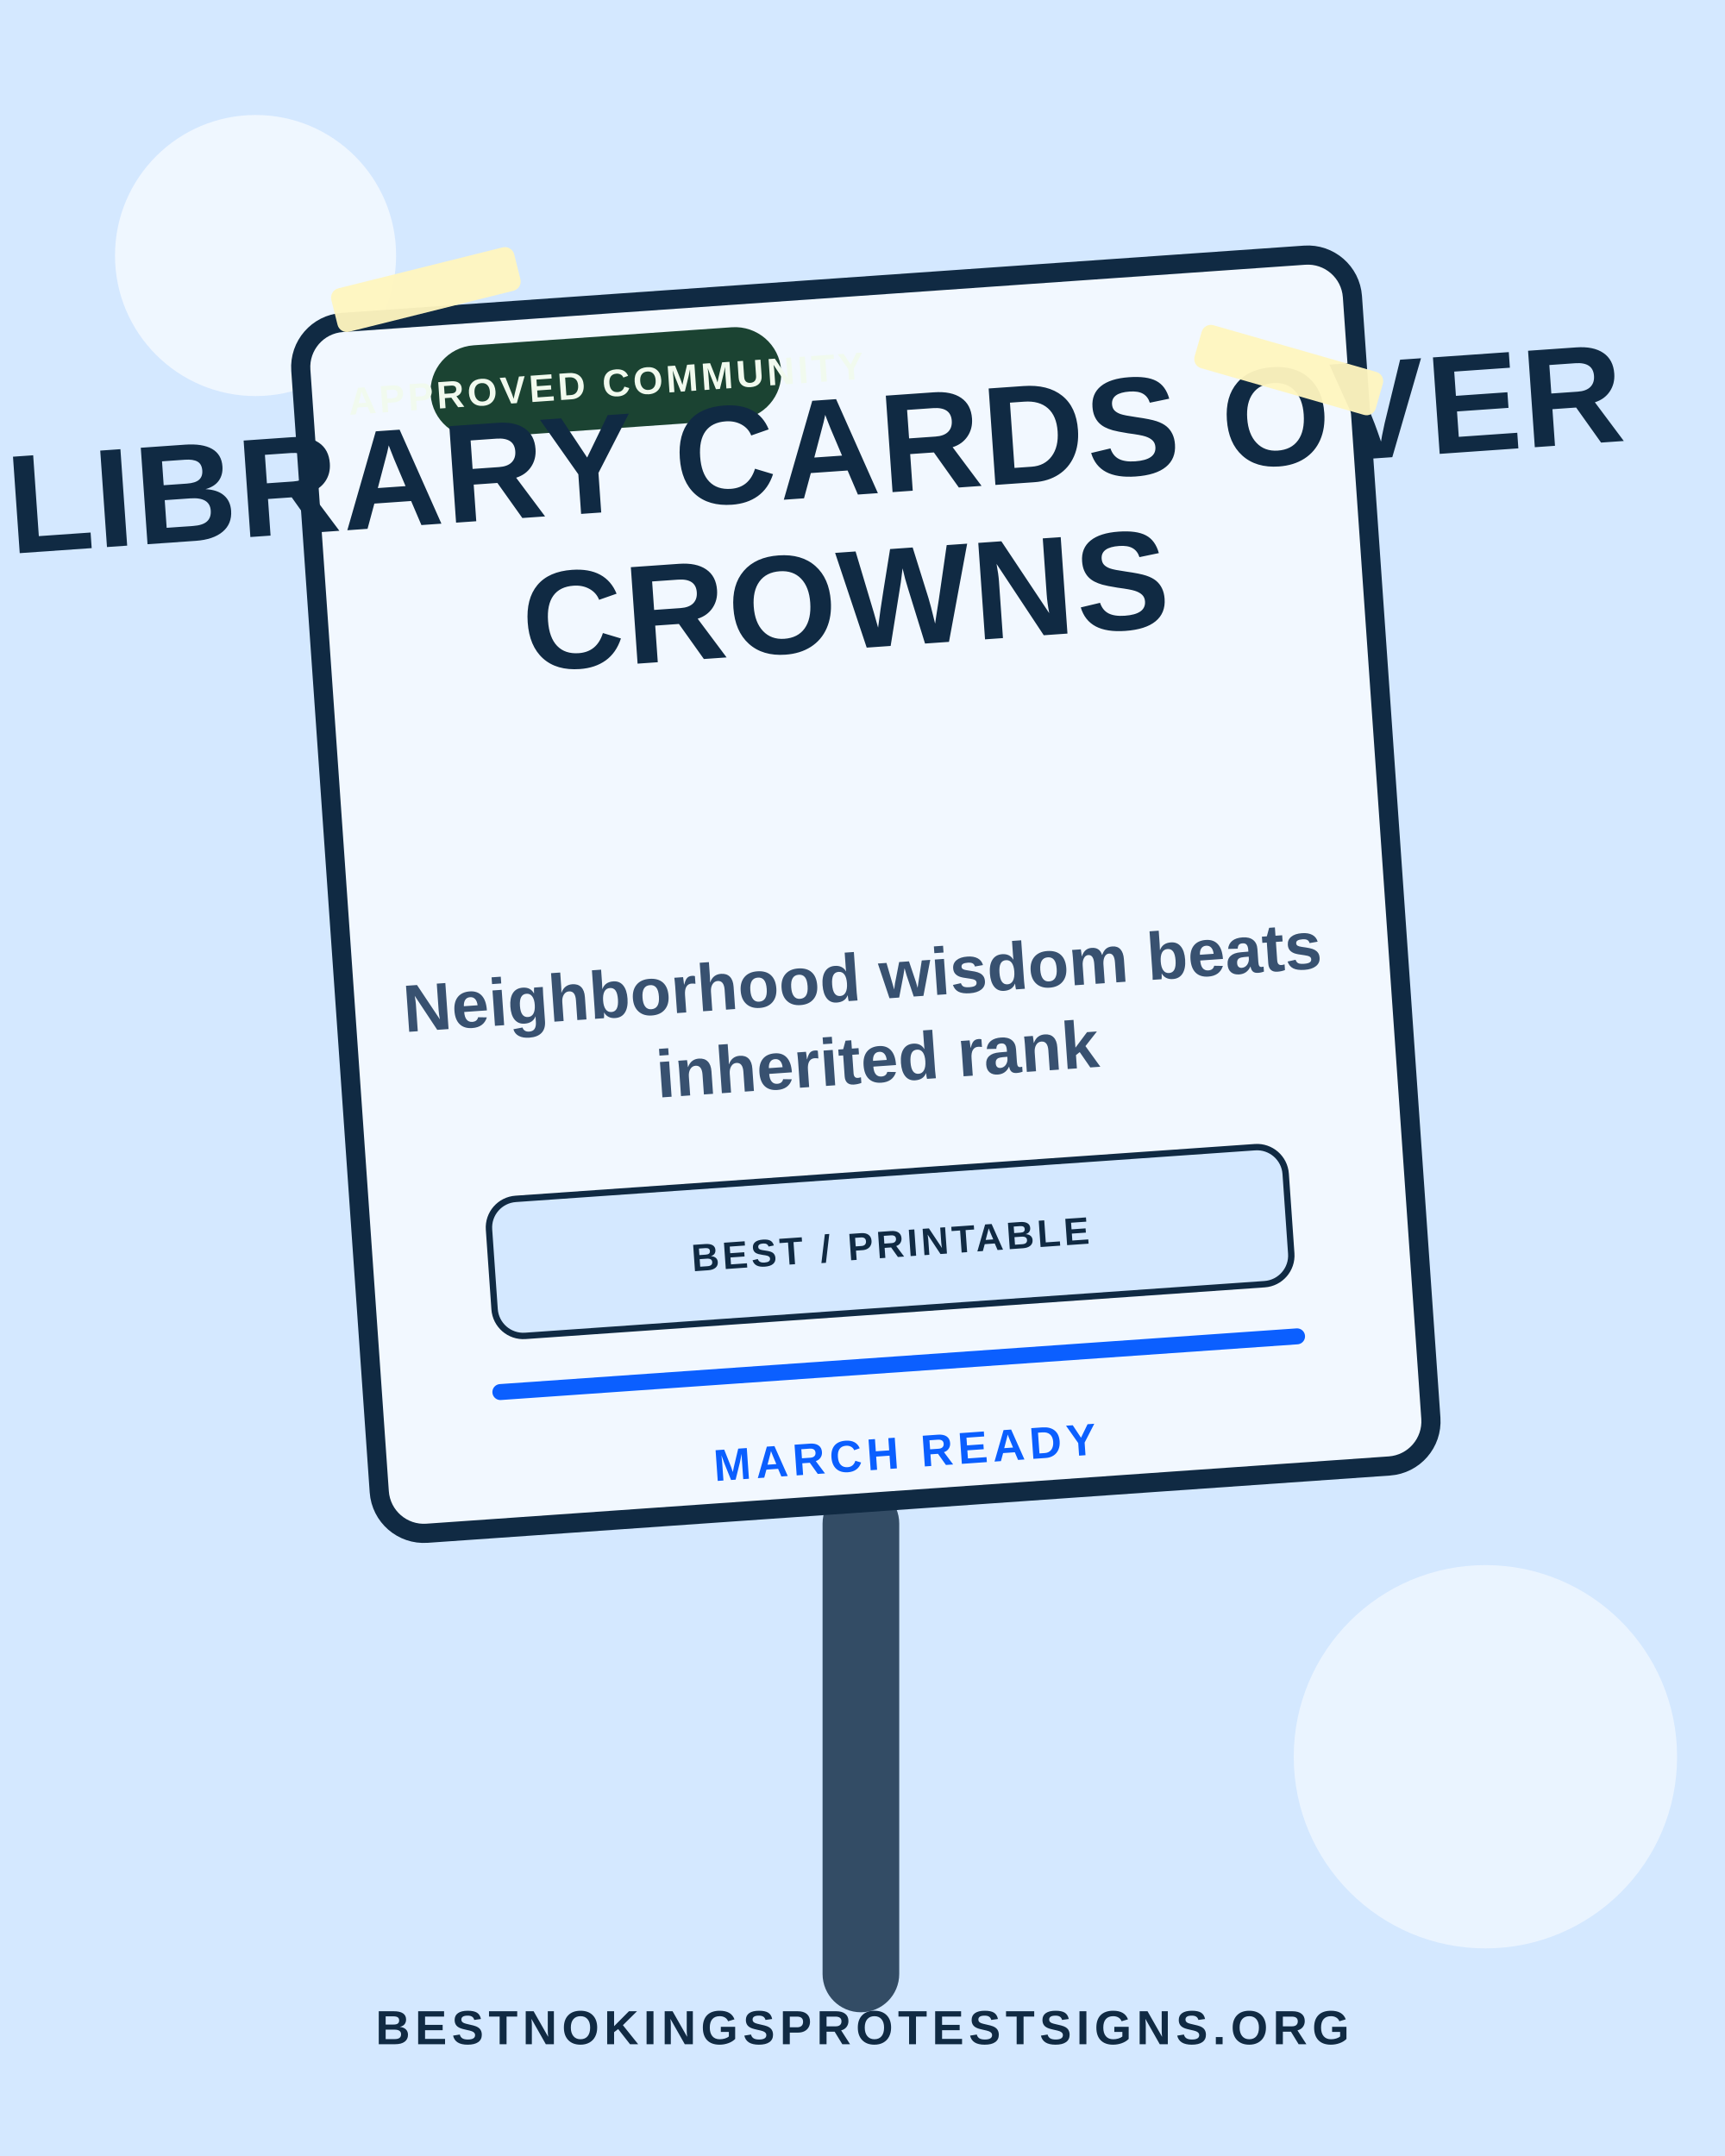
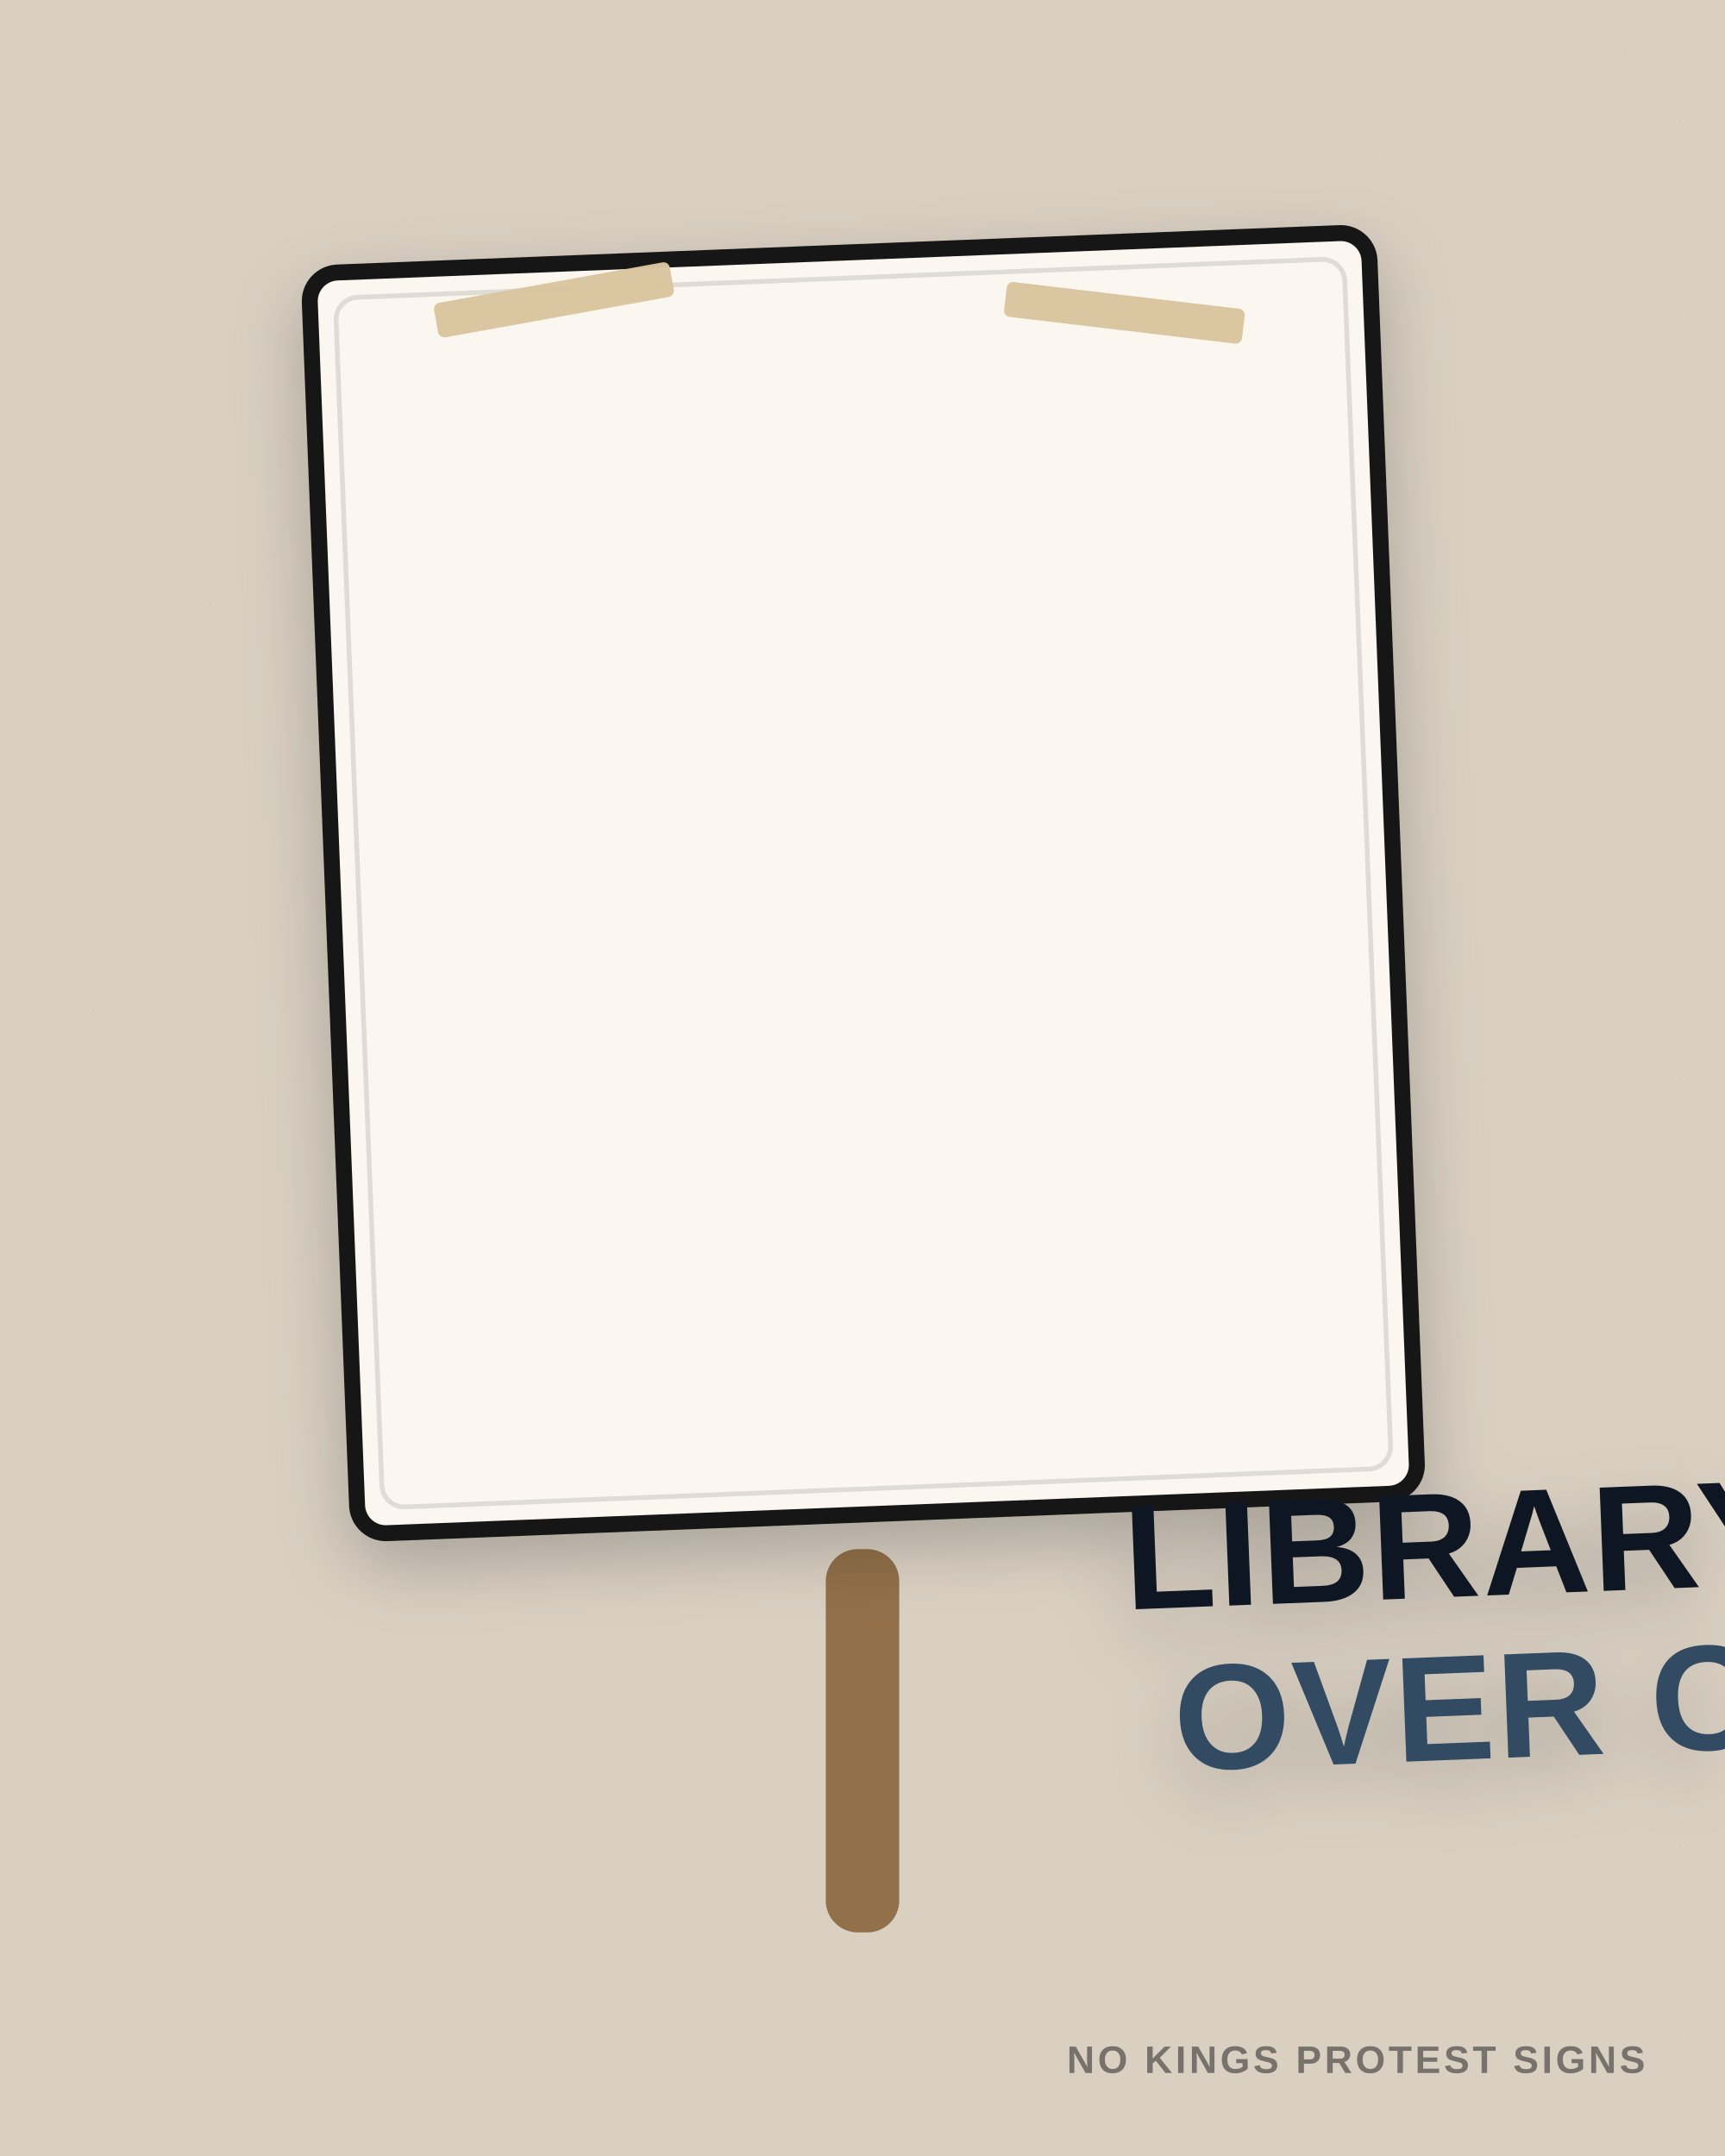
<svg xmlns="http://www.w3.org/2000/svg" width="1080" height="1350" viewBox="0 0 1080 1350" role="img" aria-labelledby="title desc">
-   <rect width="1080" height="1350" fill="#D4E8FF" />
-   <circle cx="160" cy="160" r="88" fill="#F2F8FF" opacity="0.9" />
-   <circle cx="930" cy="1100" r="120" fill="#F2F8FF" opacity="0.75" />
-   <rect x="515" y="930" width="48" height="330" rx="24" fill="#102A43" opacity="0.82" />
-   <g transform="translate(540 530) rotate(-4)">
-     <rect x="-330" y="-350" width="660" height="760" rx="28" fill="#F2F8FF" stroke="#102A43" stroke-width="12" />
-     <rect x="-250" y="-330" width="220" height="58" rx="29" fill="#1B4332" />
-     <text x="-140" y="-292" text-anchor="middle" font-family="Arial, Helvetica, sans-serif" font-size="24" font-weight="700" fill="#F1FAEE" letter-spacing="2">APPROVED COMMUNITY</text>
-     <text x="0" y="-220" text-anchor="middle" font-family="Arial, Helvetica, sans-serif" font-size="88" font-weight="800" fill="#102A43" letter-spacing="1">
-       <tspan x="0" dy="0">LIBRARY CARDS OVER</tspan>
-       <tspan x="0" dy="96">CROWNS</tspan>
-     </text>
-     <text x="0" y="96" text-anchor="middle" font-family="Arial, Helvetica, sans-serif" font-size="42" font-weight="600" fill="#385170">
-       <tspan x="0" dy="0">Neighborhood wisdom beats</tspan>
-       <tspan x="0" dy="52">inherited rank</tspan>
-     </text>
-     <rect x="-250" y="205" width="500" height="86" rx="18" fill="#D4E8FF" stroke="#102A43" stroke-width="4" />
-     <text x="0" y="258" text-anchor="middle" font-family="Arial, Helvetica, sans-serif" font-size="24" font-weight="700" fill="#102A43" letter-spacing="2">BEST / PRINTABLE</text>
-     <line x1="-250" y1="325" x2="250" y2="325" stroke="#0B5FFF" stroke-width="10" stroke-linecap="round" />
-     <text x="0" y="390" text-anchor="middle" font-family="Arial, Helvetica, sans-serif" font-size="28" font-weight="700" fill="#0B5FFF" letter-spacing="3">MARCH READY</text>
+   <defs>
+     <filter id="shadow" x="-20%" y="-20%" width="140%" height="140%">
+       <feDropShadow dx="0" dy="16" stdDeviation="22" flood-color="#000000" flood-opacity="0.22" />
+     </filter>
+     <pattern id="grain" width="120" height="120" patternUnits="userSpaceOnUse">
+       <circle cx="12" cy="18" r="1.1" fill="#000" opacity="0.13" />
+       <circle cx="58" cy="33" r="1.2" fill="#000" opacity="0.08" />
+       <circle cx="92" cy="76" r="1.1" fill="#000" opacity="0.1" />
+       <circle cx="26" cy="96" r="1" fill="#000" opacity="0.07" />
+     </pattern>
+   </defs>
+   <rect width="1080" height="1350" fill="#d9d0c2" />
+   <rect width="1080" height="1350" fill="url(#grain)" opacity="0.08" />
+   <rect x="517" y="970" width="46" height="240" rx="20" fill="#8b6840" opacity="0.92" />
+   <g transform="translate(540 540) rotate(-2.25)" filter="url(#shadow)">
+     <rect x="-332" y="-382" width="664" height="790" rx="18" fill="#fbf7f0" stroke="#181818" stroke-width="10" />
+     <rect x="-316" y="-366" width="632" height="758" rx="14" fill="none" stroke="rgba(24,24,24,0.12)" stroke-width="3" />
+     <rect x="-255" y="-360" width="150" height="22" rx="4" fill="#d9c69f" opacity="0.98" transform="rotate(-8 -255 -360)" />
+     <rect x="105" y="-360" width="150" height="22" rx="4" fill="#d9c69f" opacity="0.98" transform="rotate(9 105 -360)" />
+     <text x="540" y="474" text-anchor="middle" font-family="Arial Black, Arial, Helvetica, sans-serif" font-size="94" font-weight="900" fill="#101820" letter-spacing="1.2">LIBRARY CARDS</text>
+     <text x="540" y="576" text-anchor="middle" font-family="Arial Black, Arial, Helvetica, sans-serif" font-size="94" font-weight="900" fill="#304b63" letter-spacing="1.2">OVER CROWNS</text>
  </g>
-   <rect x="206" y="182" width="118" height="28" rx="6" fill="#FFF6BF" opacity="0.95" transform="rotate(-14 206 182)" />
-   <rect x="754" y="202" width="118" height="28" rx="6" fill="#FFF6BF" opacity="0.95" transform="rotate(16 754 202)" />
-   <text x="540" y="1280" text-anchor="middle" font-family="Arial, Helvetica, sans-serif" font-size="30" font-weight="700" fill="#102A43" letter-spacing="3">BESTNOKINGSPROTESTSIGNS.ORG</text>
+   <text x="1030" y="1298" text-anchor="end" font-family="Arial, Helvetica, sans-serif" font-size="24" font-weight="700" fill="#262626" opacity="0.55" letter-spacing="2">NO KINGS PROTEST SIGNS</text>
</svg>
